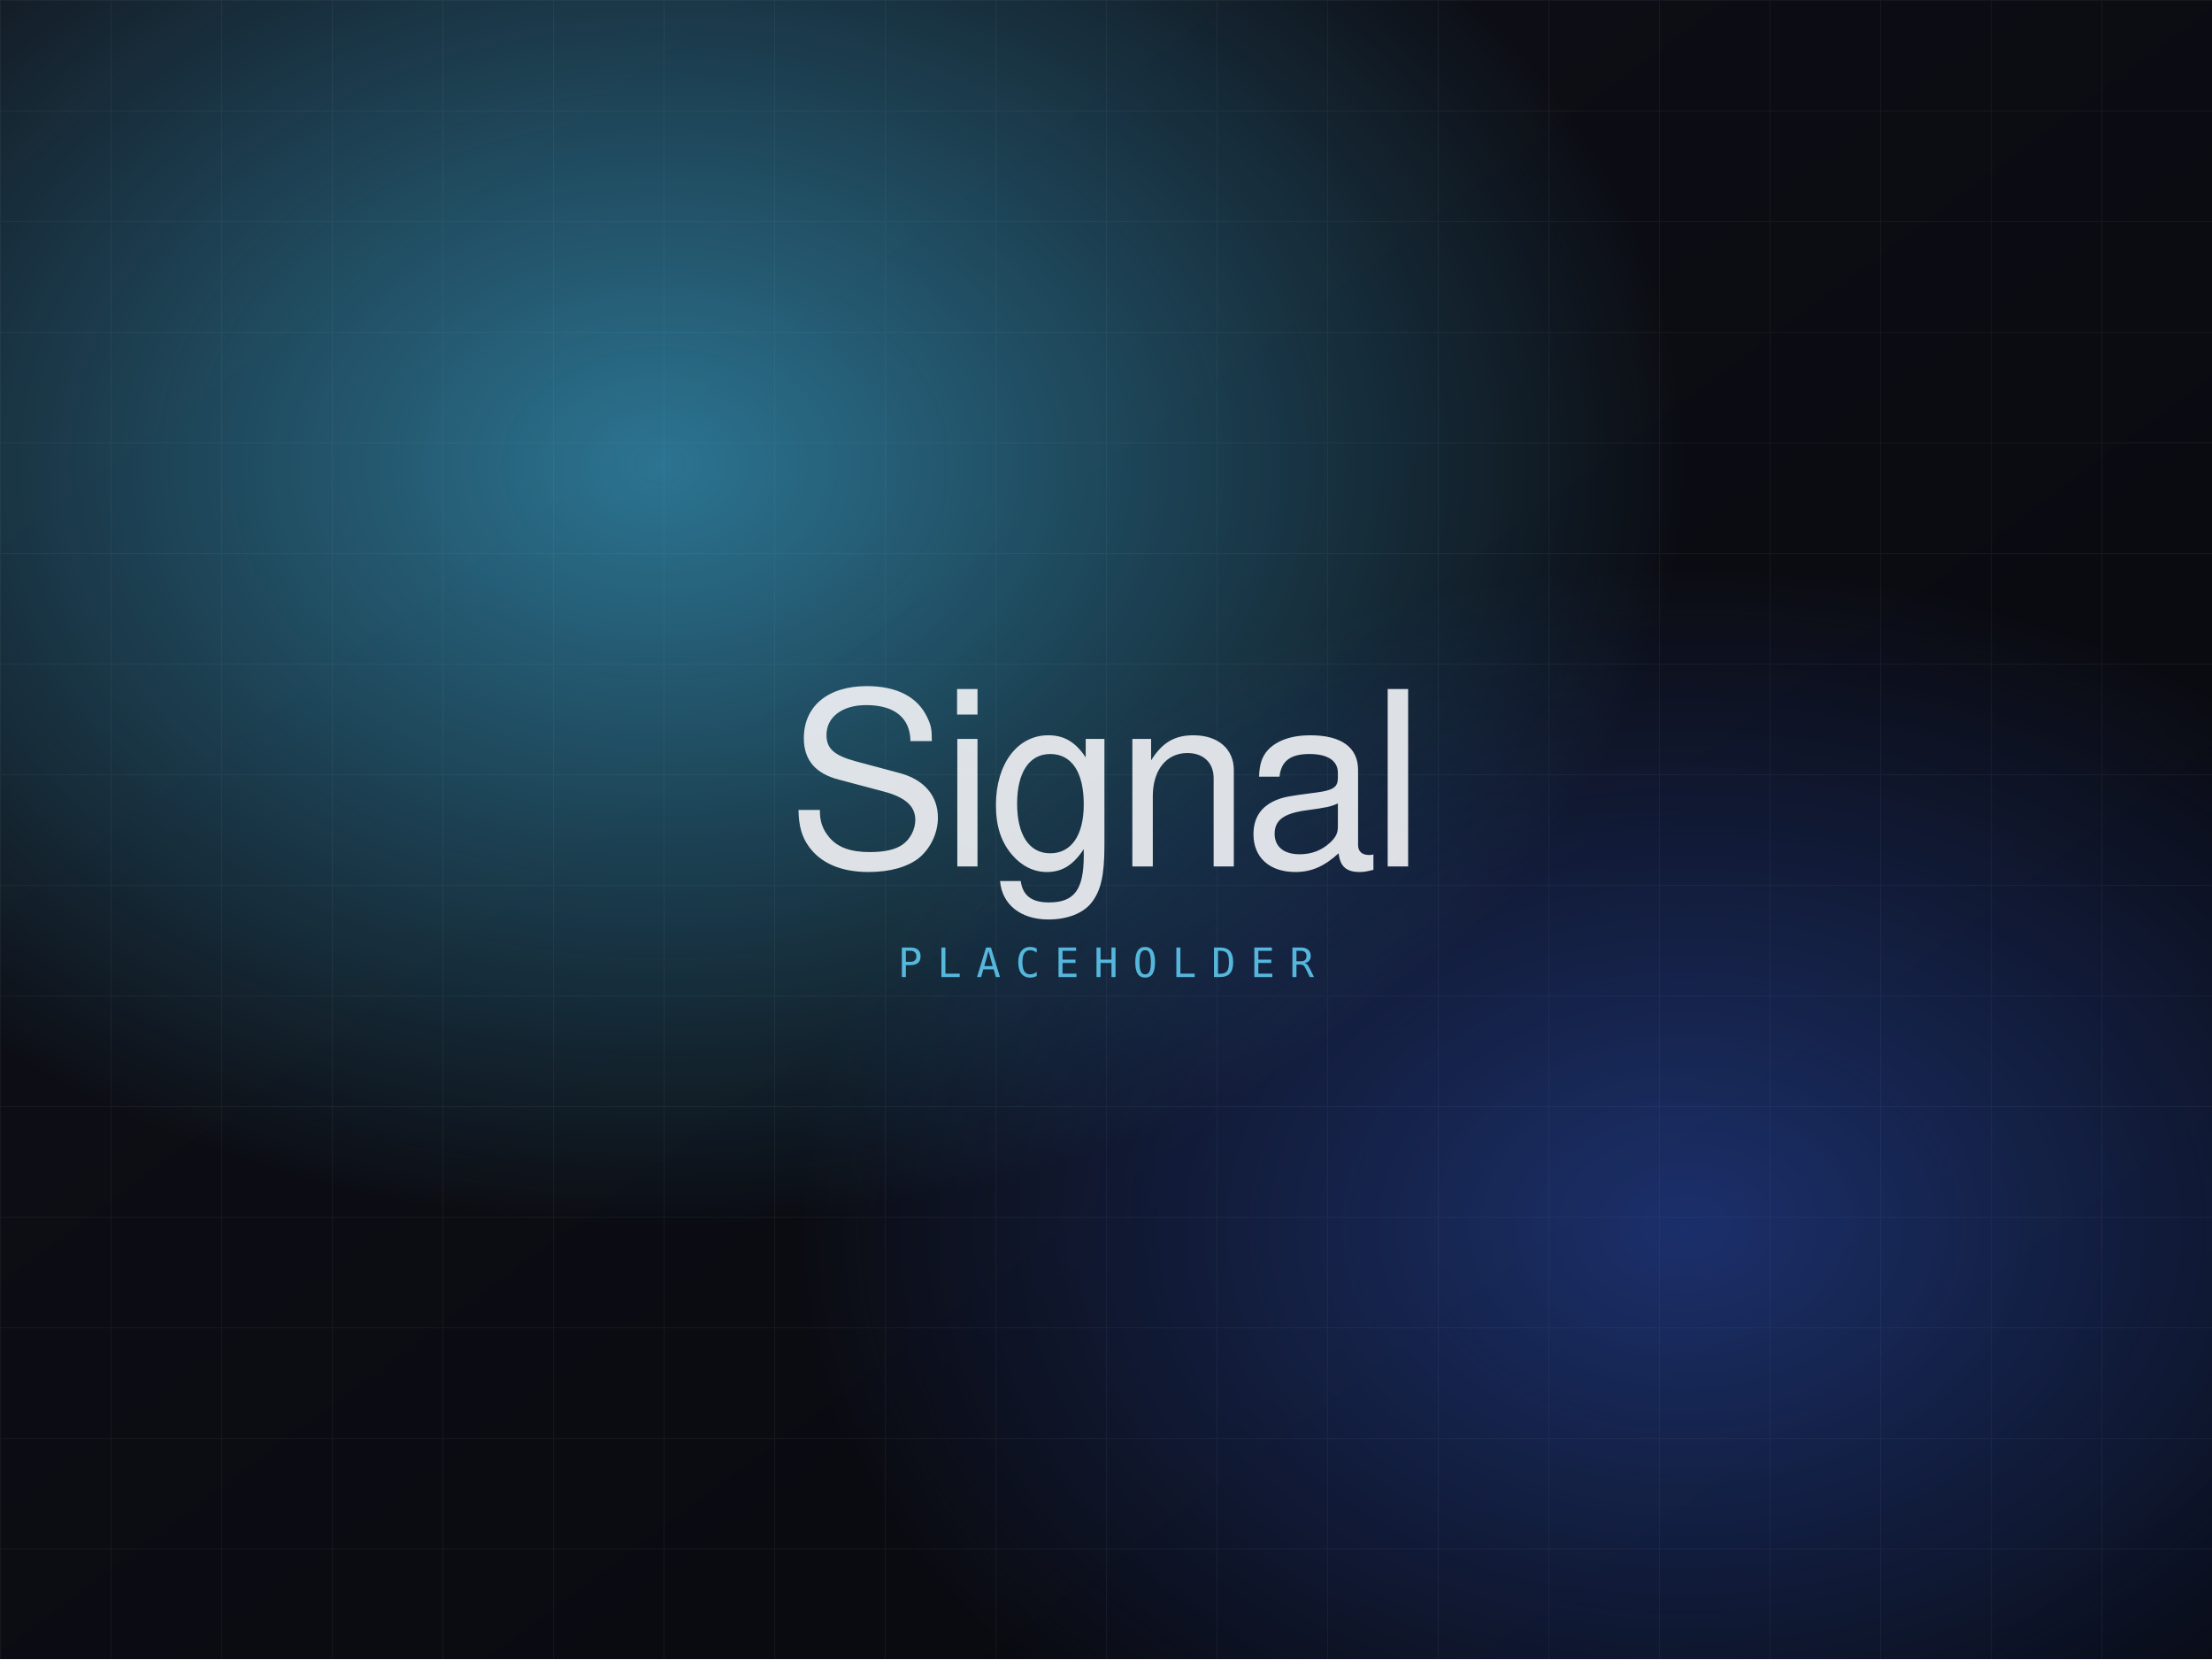
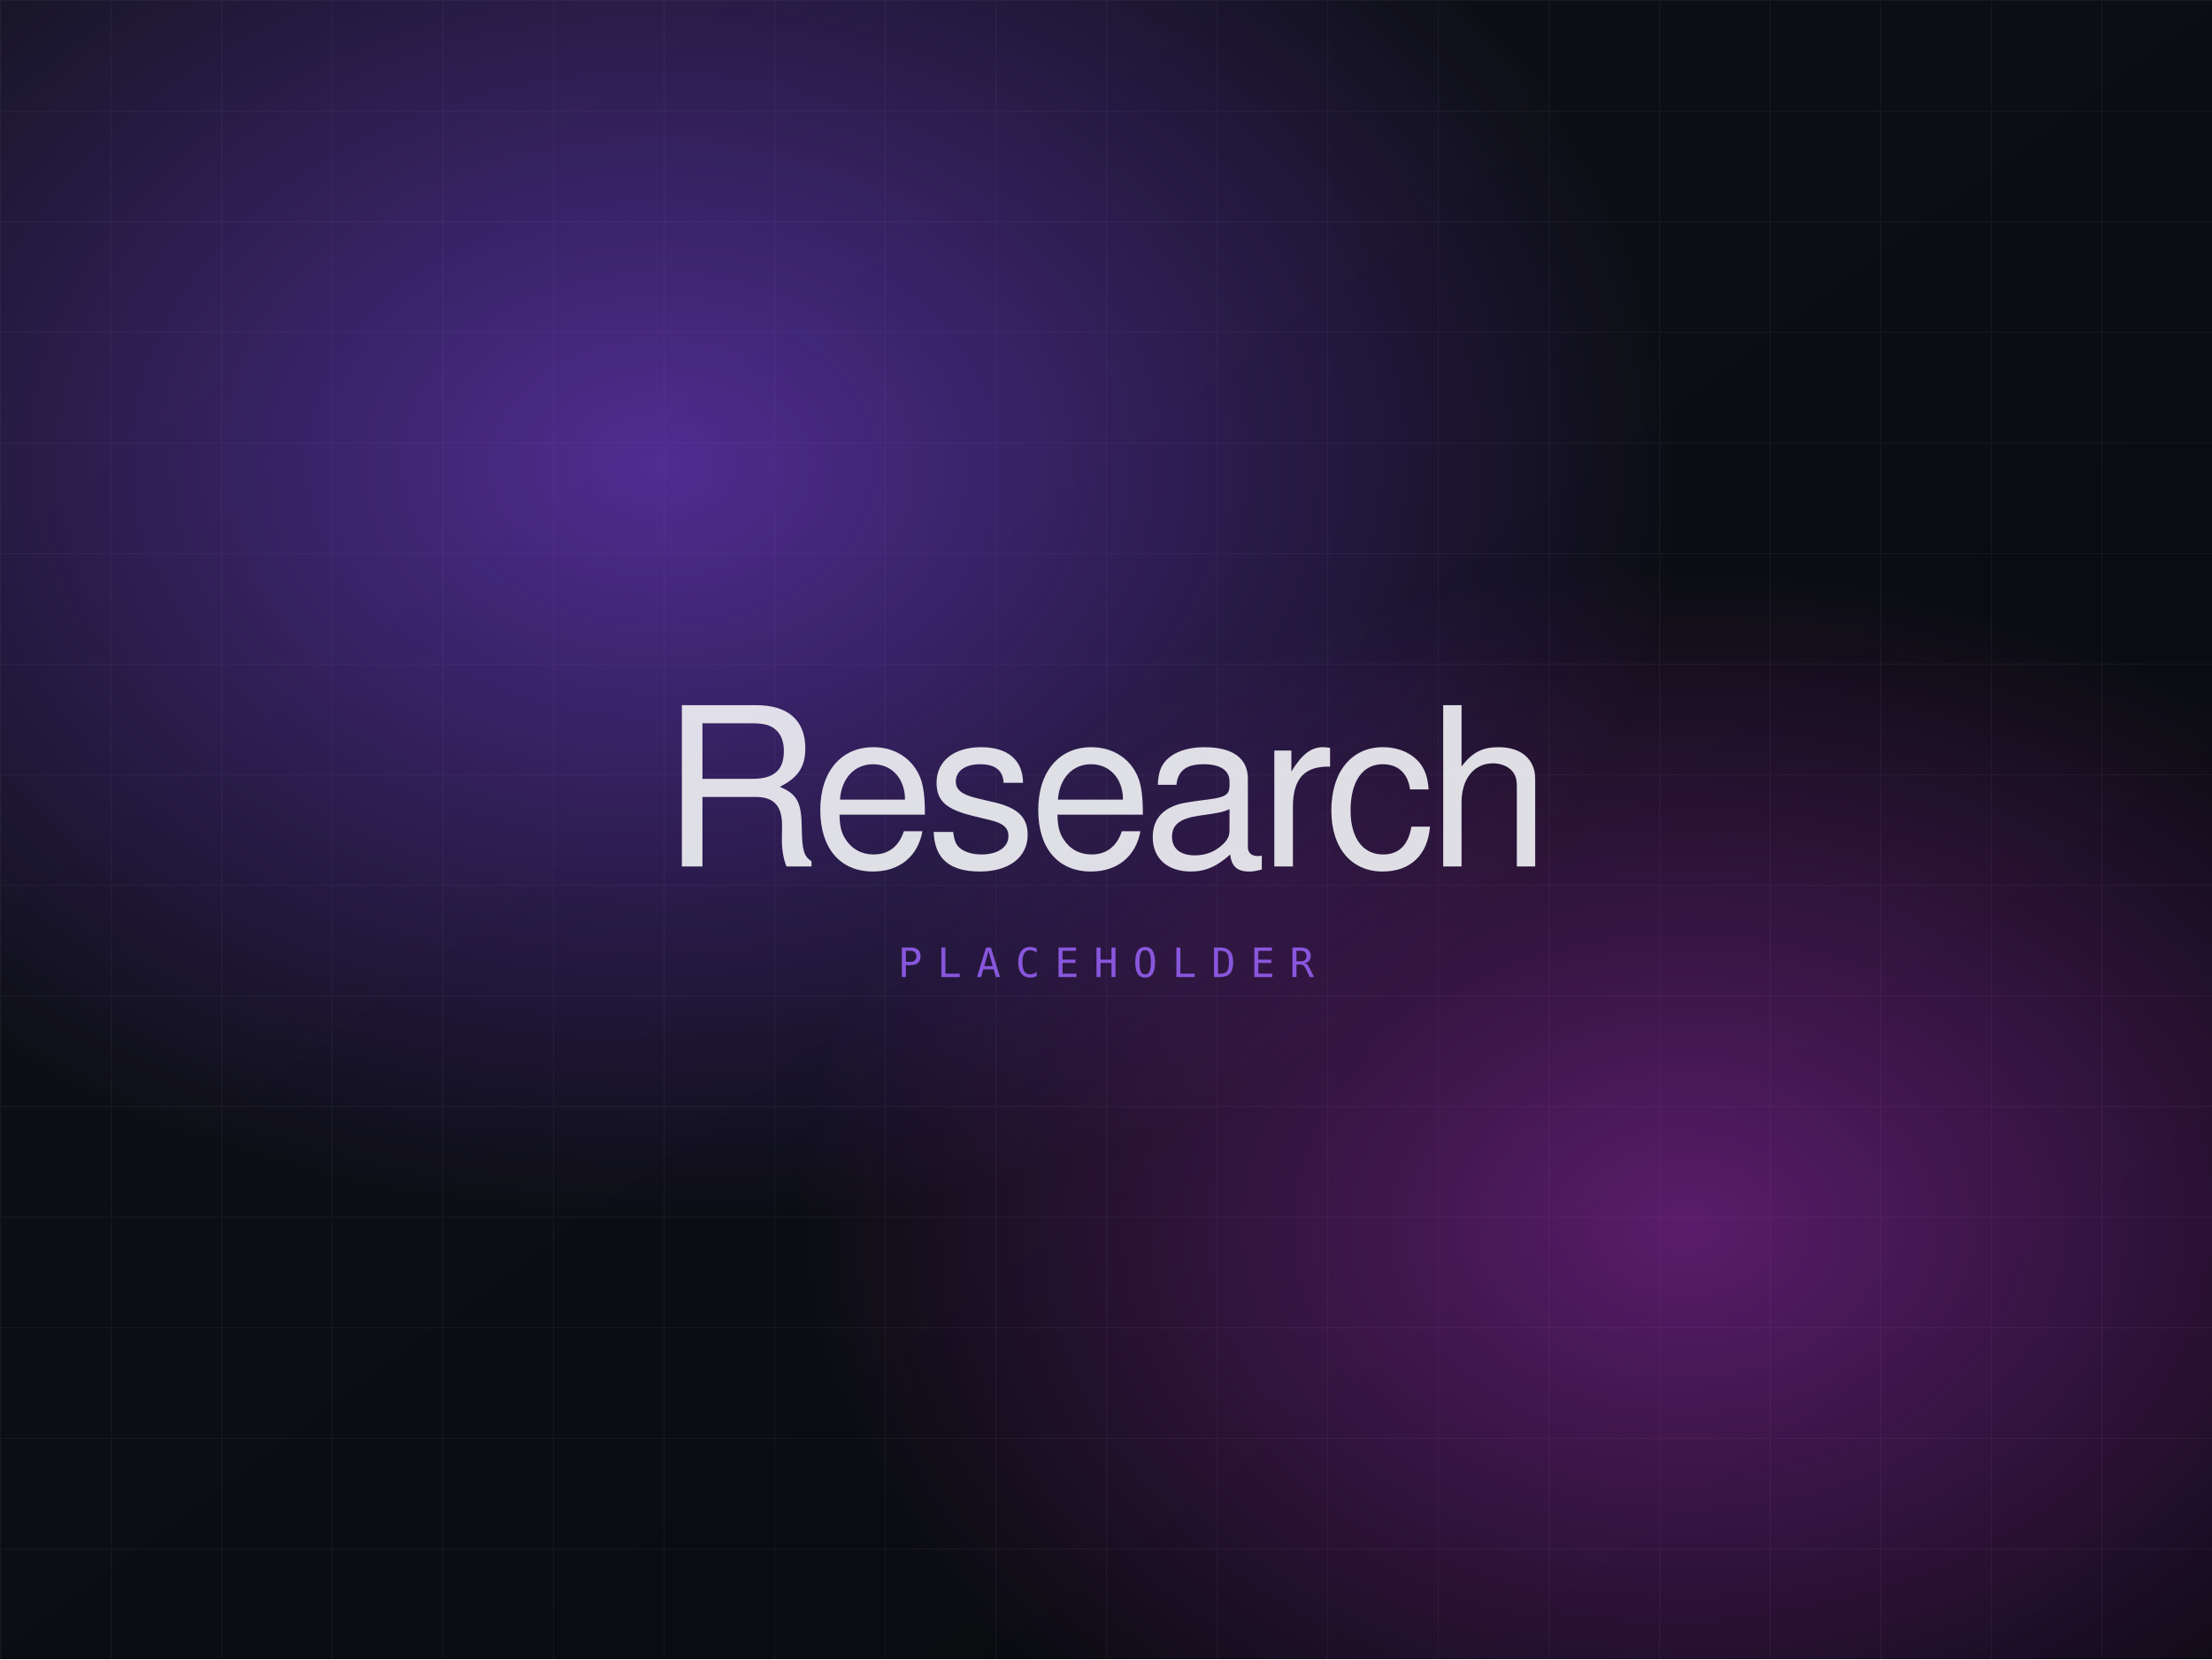
- <svg xmlns="http://www.w3.org/2000/svg" viewBox="0 0 1200 900" width="1200" height="900" role="img" aria-label="Signal">
+ <svg xmlns="http://www.w3.org/2000/svg" viewBox="0 0 1200 900" width="1200" height="900" role="img" aria-label="Research">
  <defs>
    <linearGradient id="bg" x1="0" y1="0" x2="1" y2="1">
-       <stop offset="0%" stop-color="hsl(228 24% 8%)" />
-       <stop offset="100%" stop-color="hsl(228 28% 4%)" />
+       <stop offset="0%" stop-color="hsl(222 24% 8%)" />
+       <stop offset="100%" stop-color="hsl(222 28% 4%)" />
    </linearGradient>
    <radialGradient id="orb1" cx="30%" cy="28%" r="46%">
-       <stop offset="0%" stop-color="hsl(196 92% 62%)" stop-opacity="0.55" />
-       <stop offset="100%" stop-color="hsl(196 92% 62%)" stop-opacity="0" />
+       <stop offset="0%" stop-color="hsl(262 92% 62%)" stop-opacity="0.55" />
+       <stop offset="100%" stop-color="hsl(262 92% 62%)" stop-opacity="0" />
    </radialGradient>
    <radialGradient id="orb2" cx="76%" cy="74%" r="40%">
-       <stop offset="0%" stop-color="hsl(224 88% 58%)" stop-opacity="0.4" />
-       <stop offset="100%" stop-color="hsl(224 88% 58%)" stop-opacity="0" />
+       <stop offset="0%" stop-color="hsl(290 88% 58%)" stop-opacity="0.4" />
+       <stop offset="100%" stop-color="hsl(290 88% 58%)" stop-opacity="0" />
    </radialGradient>
    <pattern id="grid" width="60" height="60" patternUnits="userSpaceOnUse">
      <path d="M60 0H0V60" fill="none" stroke="hsl(220 22% 96%)" stroke-opacity="0.05" stroke-width="1" />
    </pattern>
  </defs>
  <rect width="1200" height="900" fill="url(#bg)" />
  <rect width="1200" height="900" fill="url(#grid)" />
  <rect width="1200" height="900" fill="url(#orb1)" />
  <rect width="1200" height="900" fill="url(#orb2)" />
-   <text x="600" y="470" text-anchor="middle" font-family="Geist, Helvetica, Arial, sans-serif" font-size="132" font-weight="500" letter-spacing="-4" fill="hsl(220 22% 96%)" fill-opacity="0.9">Signal</text>
-   <text x="600" y="530" text-anchor="middle" font-family="Geist Mono, Menlo, monospace" font-size="22" letter-spacing="8" fill="hsl(196 92% 68%)" fill-opacity="0.85">PLACEHOLDER</text>
+   <text x="600" y="470" text-anchor="middle" font-family="Geist, Helvetica, Arial, sans-serif" font-size="120" font-weight="500" letter-spacing="-4" fill="hsl(220 22% 96%)" fill-opacity="0.9">Research</text>
+   <text x="600" y="530" text-anchor="middle" font-family="Geist Mono, Menlo, monospace" font-size="22" letter-spacing="8" fill="hsl(262 92% 68%)" fill-opacity="0.85">PLACEHOLDER</text>
</svg>
